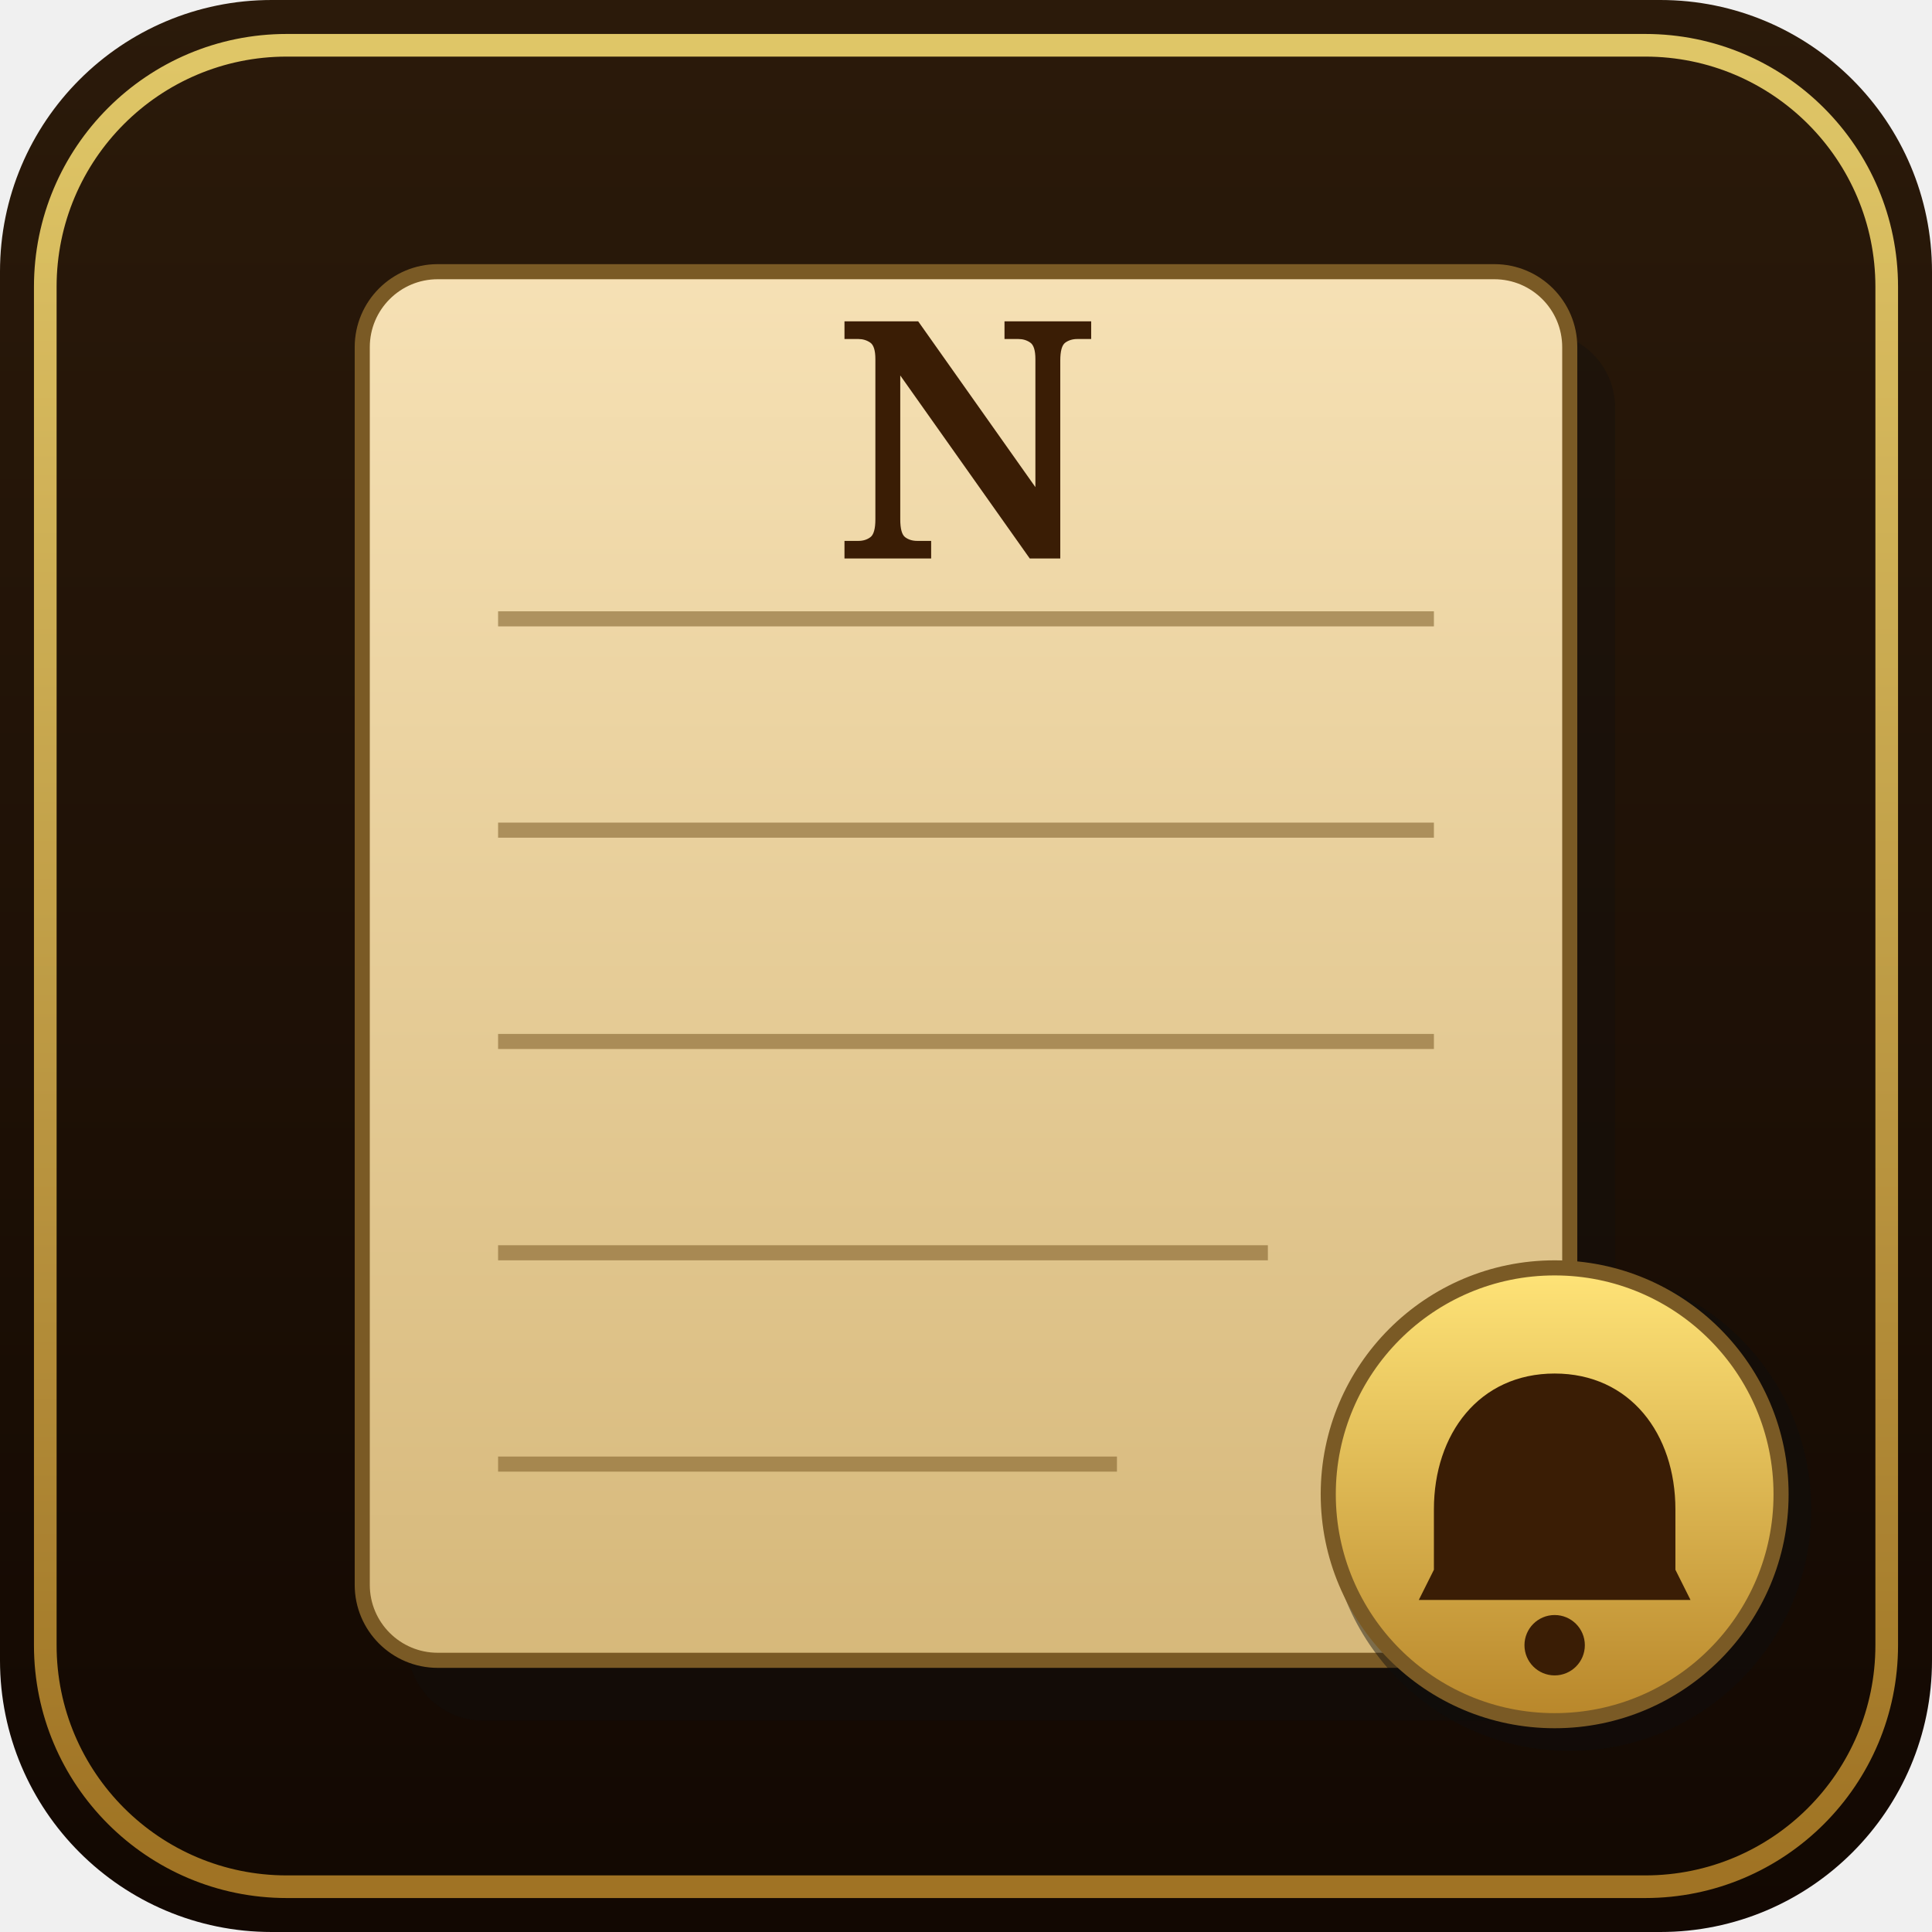
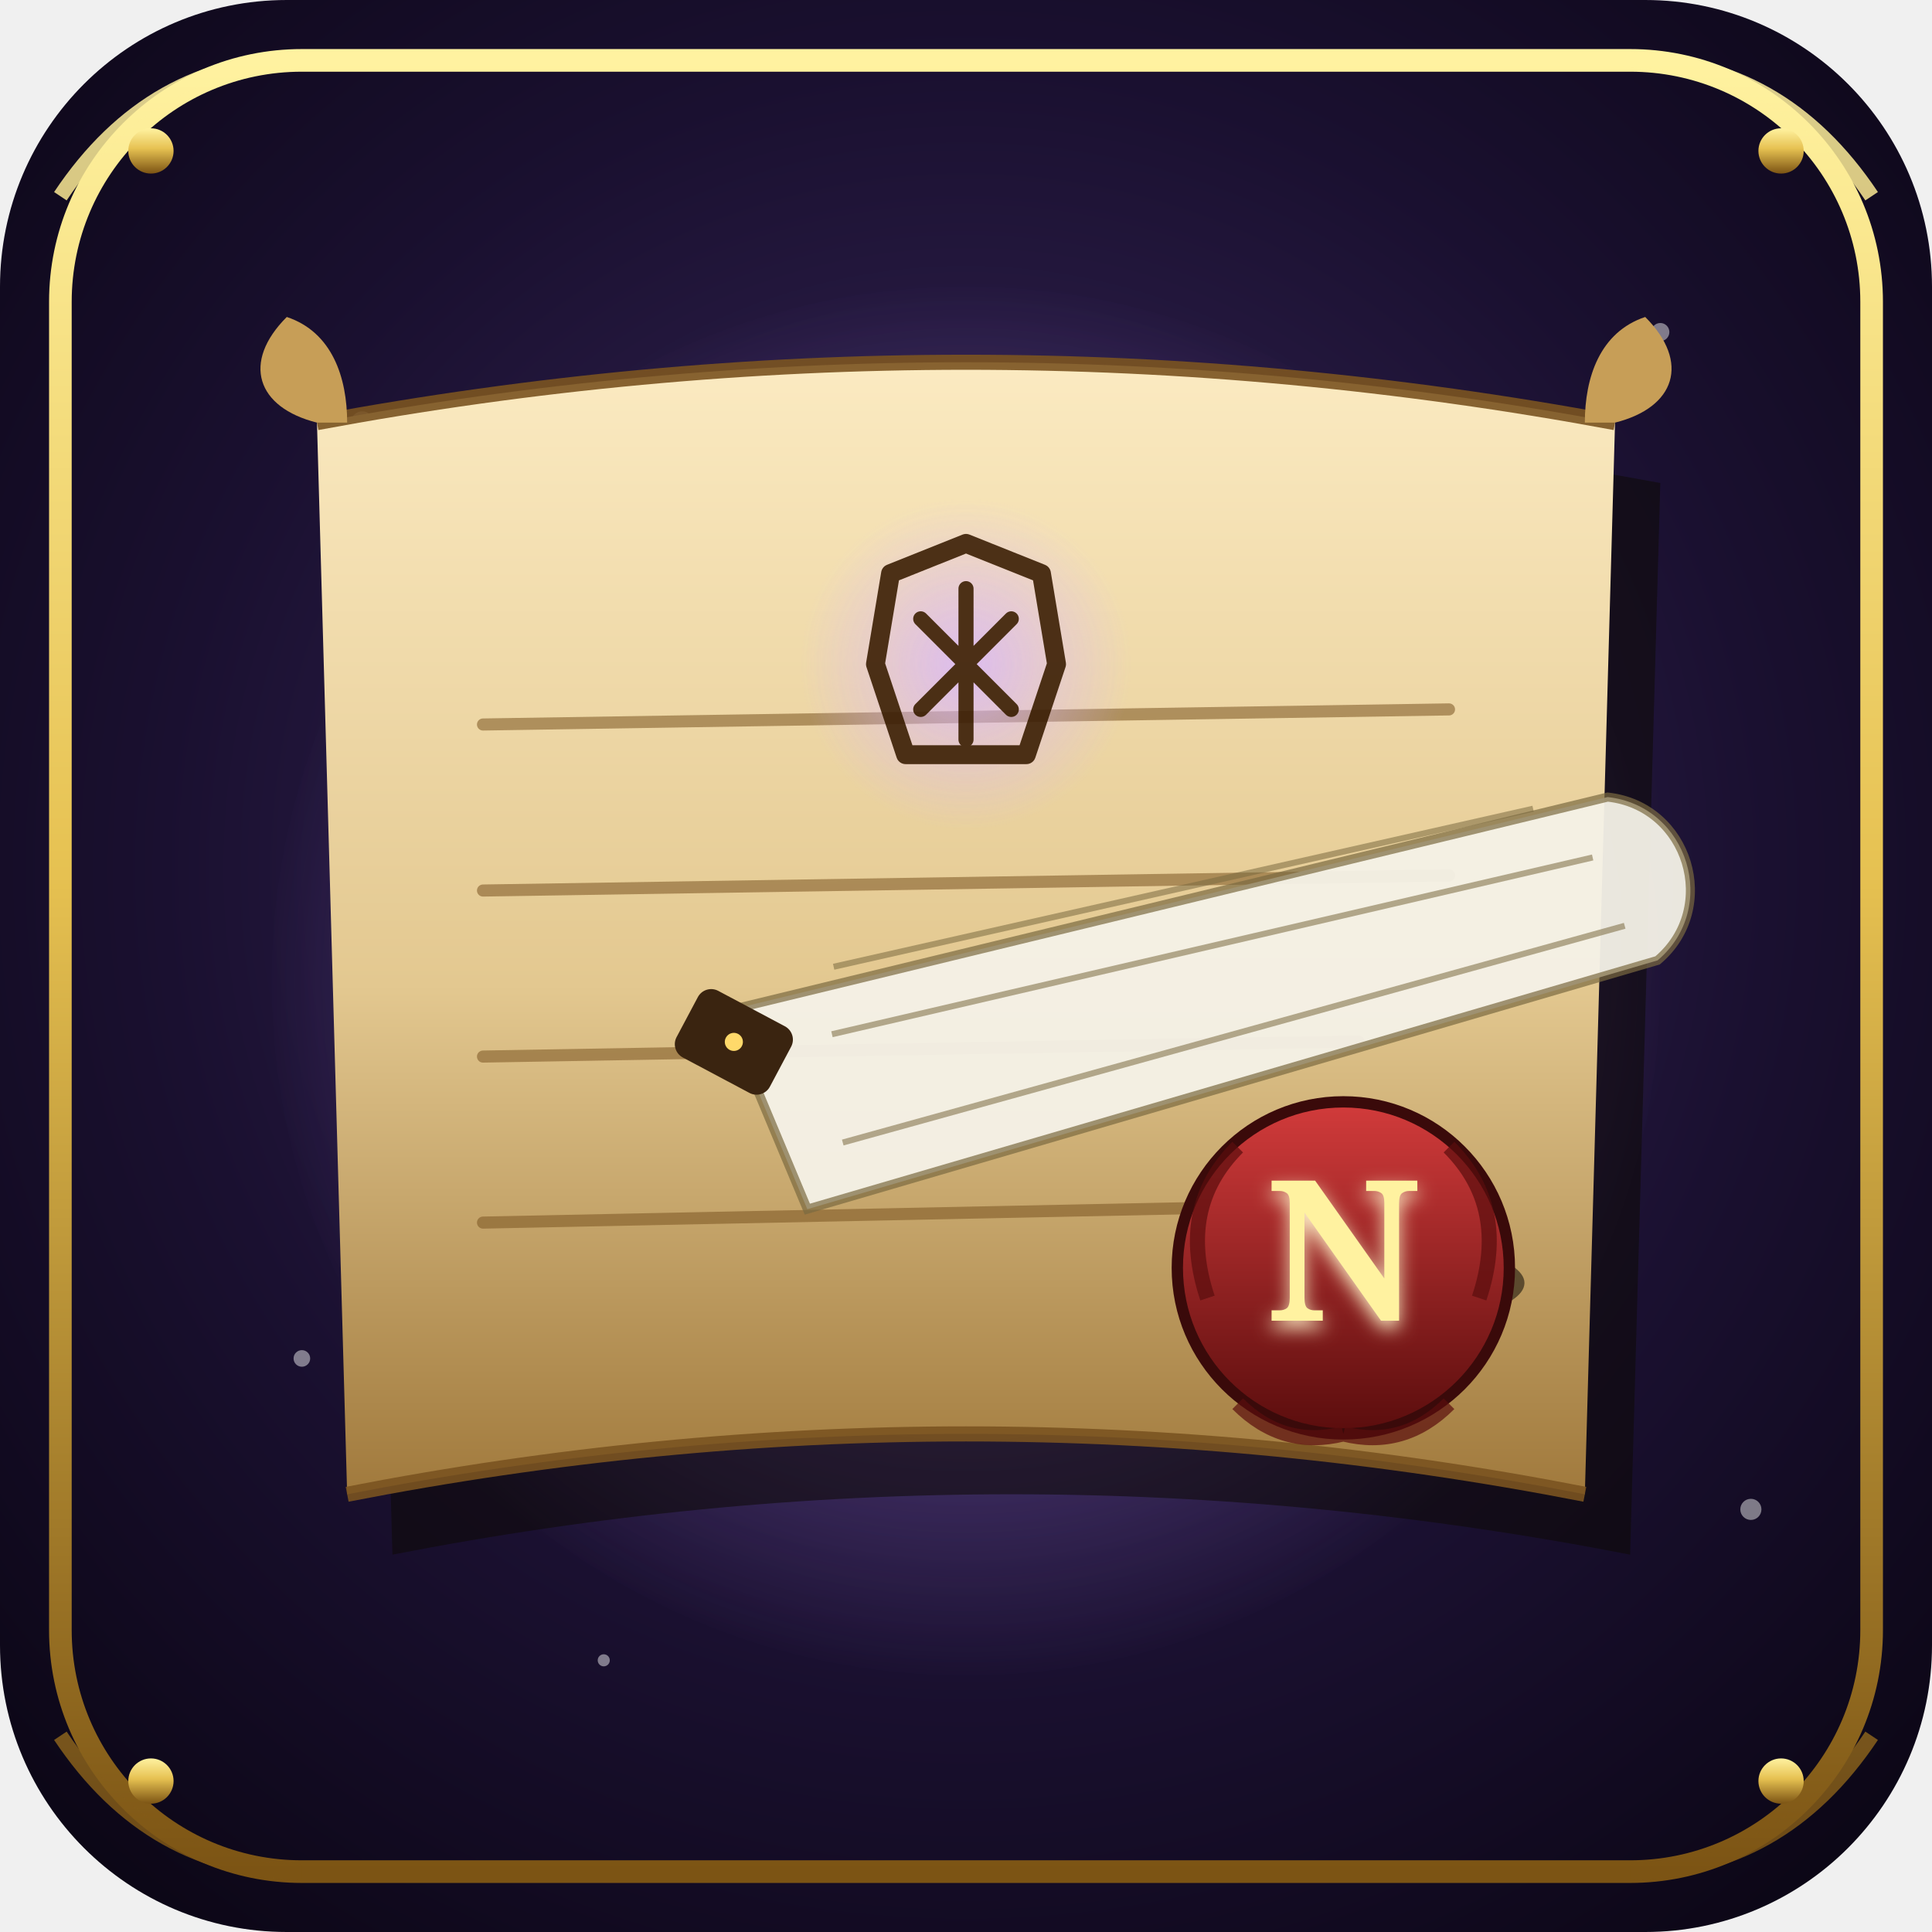
<svg xmlns="http://www.w3.org/2000/svg" viewBox="0 0 256 256" width="256" height="256">
  <defs>
-     <linearGradient id="bg" x1="0" y1="0" x2="0" y2="1">
-       <stop offset="0%" stop-color="#2b1a0a" />
-       <stop offset="100%" stop-color="#120802" />
-     </linearGradient>
+     <radialGradient id="bg" cx="0.5" cy="0.45" r="0.75">
+       <stop offset="0%" stop-color="#3b2a5e" />
+       <stop offset="55%" stop-color="#1a1030" />
+       <stop offset="100%" stop-color="#08040f" />
+     </radialGradient>
    <linearGradient id="parchment" x1="0" y1="0" x2="0" y2="1">
-       <stop offset="0%" stop-color="#f6e1b5" />
-       <stop offset="100%" stop-color="#d6b87a" />
+       <stop offset="0%" stop-color="#fbeac1" />
+       <stop offset="55%" stop-color="#e3c890" />
+       <stop offset="100%" stop-color="#a17a3d" />
    </linearGradient>
    <linearGradient id="gold" x1="0" y1="0" x2="0" y2="1">
-       <stop offset="0%" stop-color="#ffe478" />
-       <stop offset="100%" stop-color="#b8862a" />
+       <stop offset="0%" stop-color="#fff2a0" />
+       <stop offset="45%" stop-color="#e6c151" />
+       <stop offset="100%" stop-color="#7c5414" />
    </linearGradient>
+     <linearGradient id="wax" x1="0" y1="0" x2="0" y2="1">
+       <stop offset="0%" stop-color="#d23b3b" />
+       <stop offset="100%" stop-color="#5a0d0d" />
+     </linearGradient>
+     <radialGradient id="glow" cx="0.5" cy="0.5" r="0.5">
+       <stop offset="0%" stop-color="#b58bff" stop-opacity="0.55" />
+       <stop offset="100%" stop-color="#b58bff" stop-opacity="0" />
+     </radialGradient>
+     <radialGradient id="rune" cx="0.5" cy="0.5" r="0.5">
+       <stop offset="0%" stop-color="#d8b5ff" stop-opacity="0.9" />
+       <stop offset="100%" stop-color="#d8b5ff" stop-opacity="0" />
+     </radialGradient>
+     <filter id="soft" x="-20%" y="-20%" width="140%" height="140%">
+       <feGaussianBlur stdDeviation="1.2" />
+     </filter>
  </defs>
-   <rect x="0" y="0" width="256" height="256" rx="36" fill="url(#bg)" />
-   <rect x="6" y="6" width="244" height="244" rx="32" fill="none" stroke="url(#gold)" stroke-width="3" opacity="0.85" />
-   <g transform="translate(48 36)">
-     <rect x="0" y="0" width="160" height="184" rx="10" fill="#0d0d0d" opacity="0.35" transform="translate(6 8)" />
-     <rect x="0" y="0" width="160" height="184" rx="10" fill="url(#parchment)" />
-     <rect x="0" y="0" width="160" height="184" rx="10" fill="none" stroke="#7a5a25" stroke-width="2" />
-     <line x1="18" y1="46" x2="142" y2="46" stroke="#7a5a25" stroke-width="2" opacity="0.55" />
-     <line x1="18" y1="74" x2="142" y2="74" stroke="#7a5a25" stroke-width="2" opacity="0.55" />
-     <line x1="18" y1="102" x2="142" y2="102" stroke="#7a5a25" stroke-width="2" opacity="0.55" />
-     <line x1="18" y1="130" x2="120" y2="130" stroke="#7a5a25" stroke-width="2" opacity="0.55" />
-     <line x1="18" y1="158" x2="100" y2="158" stroke="#7a5a25" stroke-width="2" opacity="0.55" />
-     <text x="80" y="38" font-family="Georgia, serif" font-size="44" font-weight="bold" text-anchor="middle" fill="#3a1d05">N</text>
+   <rect x="0" y="0" width="256" height="256" rx="38" fill="url(#bg)" />
+   <g opacity="0.45">
+     <circle cx="48" cy="56" r="1.5" fill="#fff" />
+     <circle cx="220" cy="44" r="1.2" fill="#fff" />
+     <circle cx="200" cy="100" r="0.9" fill="#fff" />
+     <circle cx="40" cy="180" r="1.1" fill="#fff" />
+     <circle cx="232" cy="200" r="1.4" fill="#fff" />
+     <circle cx="80" cy="220" r="0.8" fill="#fff" />
  </g>
-   <g transform="translate(176 168)">
-     <circle cx="32" cy="32" r="32" fill="#0d0d0d" opacity="0.45" />
-     <circle cx="30" cy="30" r="30" fill="url(#gold)" />
-     <circle cx="30" cy="30" r="30" fill="none" stroke="#7a5a25" stroke-width="2" />
-     <path d="M30 14 C20 14 14 22 14 32 L14 40 L12 44 L48 44 L46 40 L46 32 C46 22 40 14 30 14 Z" fill="#3a1d05" />
-     <circle cx="30" cy="50" r="4" fill="#3a1d05" />
+   <circle cx="128" cy="130" r="92" fill="url(#glow)" />
+   <g transform="translate(8 8)">
+     <rect x="0" y="0" width="240" height="240" rx="32" fill="none" stroke="url(#gold)" stroke-width="3" />
+     <path d="M0 18 Q 12 0 32 0 M240 18 Q 228 0 208 0 M0 222 Q 12 240 32 240 M240 222 Q 228 240 208 240" stroke="url(#gold)" stroke-width="2" fill="none" opacity="0.85" />
+     <circle cx="12" cy="12" r="3" fill="url(#gold)" />
+     <circle cx="228" cy="12" r="3" fill="url(#gold)" />
+     <circle cx="12" cy="228" r="3" fill="url(#gold)" />
+     <circle cx="228" cy="228" r="3" fill="url(#gold)" />
+   </g>
+   <g transform="translate(42 44)">
+     <path d="M0 12 Q 86 -4 172 12 L 168 154 Q 86 138 4 154 Z" fill="#0d0a05" opacity="0.55" transform="translate(6 8)" />
+     <path d="M0 12 Q 86 -4 172 12 L 168 154 Q 86 138 4 154 Z" fill="url(#parchment)" />
+     <path d="M0 12 Q 86 -4 172 12" stroke="#7a5320" stroke-width="2" fill="none" opacity="0.9" />
+     <path d="M4 154 Q 86 138 168 154" stroke="#7a5320" stroke-width="2" fill="none" opacity="0.9" />
+     <path d="M0 12 C -8 10 -10 4 -4 -2 C 2 0 4 6 4 12" fill="#c79e57" />
+     <path d="M172 12 C 180 10 182 4 176 -2 C 170 0 168 6 168 12" fill="#c79e57" />
+     <g stroke="#7a5320" stroke-width="1.6" opacity="0.55" stroke-linecap="round">
+       <line x1="22" y1="52" x2="150" y2="50" />
+       <line x1="22" y1="74" x2="150" y2="72" />
+       <line x1="22" y1="96" x2="138" y2="94" />
+       <line x1="22" y1="118" x2="120" y2="116" />
+     </g>
+     <g transform="translate(86 44)" opacity="0.9">
+       <circle cx="0" cy="0" r="22" fill="url(#rune)" />
+       <path d="M-10 -12 L 0 -16 L 10 -12 L 12 0 L 8 12 L -8 12 L -12 0 Z" fill="none" stroke="#3a1d05" stroke-width="2.5" stroke-linejoin="round" />
+       <path d="M-6 -6 L 6 6 M-6 6 L 6 -6 M0 -10 L 0 10" stroke="#3a1d05" stroke-width="2" stroke-linecap="round" />
+     </g>
+   </g>
+   <g transform="translate(96 134) rotate(28)">
+     <path d="M0 0 L 90 -80 C 100 -84 110 -74 106 -64 L 22 18 Z" fill="#f4f1e7" opacity="0.95" />
+     <path d="M0 0 L 90 -80 C 100 -84 110 -74 106 -64 L 22 18 Z" fill="none" stroke="#7a6a40" stroke-width="1.2" opacity="0.7" />
+     <g stroke="#7a6a40" stroke-width="0.8" opacity="0.55">
+       <line x1="14" y1="-4" x2="92" y2="-72" />
+       <line x1="10" y1="-12" x2="82" y2="-74" />
+       <line x1="22" y1="8" x2="100" y2="-66" />
+     </g>
+     <rect x="-4" y="-2" width="14" height="10" rx="2" fill="#3a2410" />
+     <circle cx="3" cy="3" r="1.2" fill="#ffd96a" />
+   </g>
+   <g transform="translate(178 168)">
+     <ellipse cx="2" cy="2" rx="22" ry="6" fill="#0d0a05" opacity="0.55" />
+     <circle cx="0" cy="0" r="22" fill="url(#wax)" />
+     <circle cx="0" cy="0" r="22" fill="none" stroke="#3a0a0a" stroke-width="1.5" />
+     <path d="M-18 4 Q -22 -8 -14 -16 M18 4 Q 22 -8 14 -16 M0 22 Q 8 24 14 18 M0 22 Q -8 24 -14 18" stroke="#5a0d0d" stroke-width="2" fill="none" opacity="0.7" />
+     <text x="0" y="8" font-family="Georgia, serif" font-size="26" font-weight="bold" text-anchor="middle" fill="#fbeac1" filter="url(#soft)">N</text>
+     <text x="0" y="7" font-family="Georgia, serif" font-size="26" font-weight="bold" text-anchor="middle" fill="#fff2a0">N</text>
  </g>
</svg>
